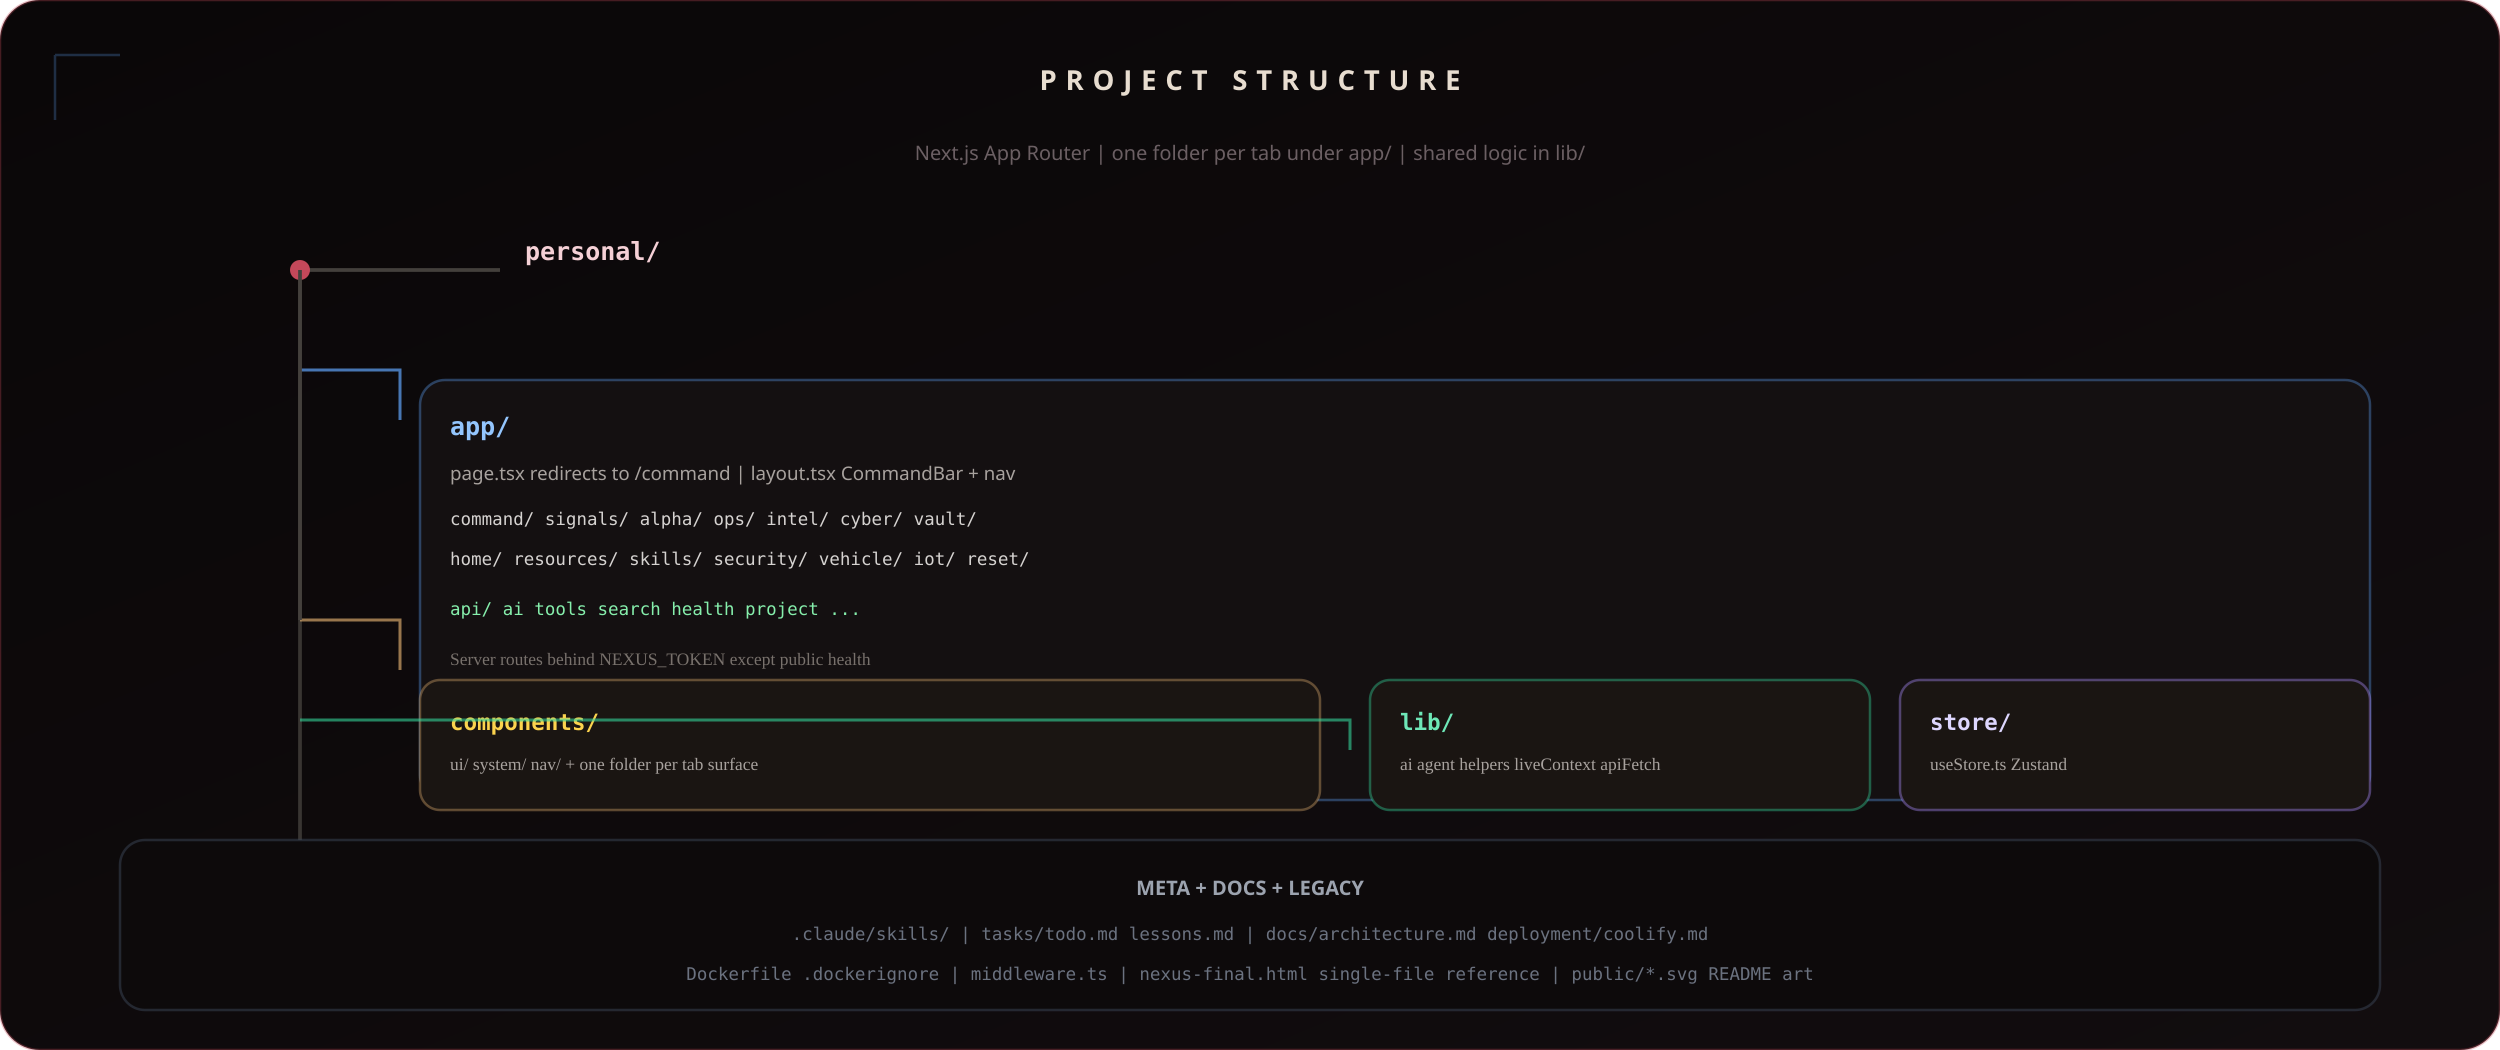
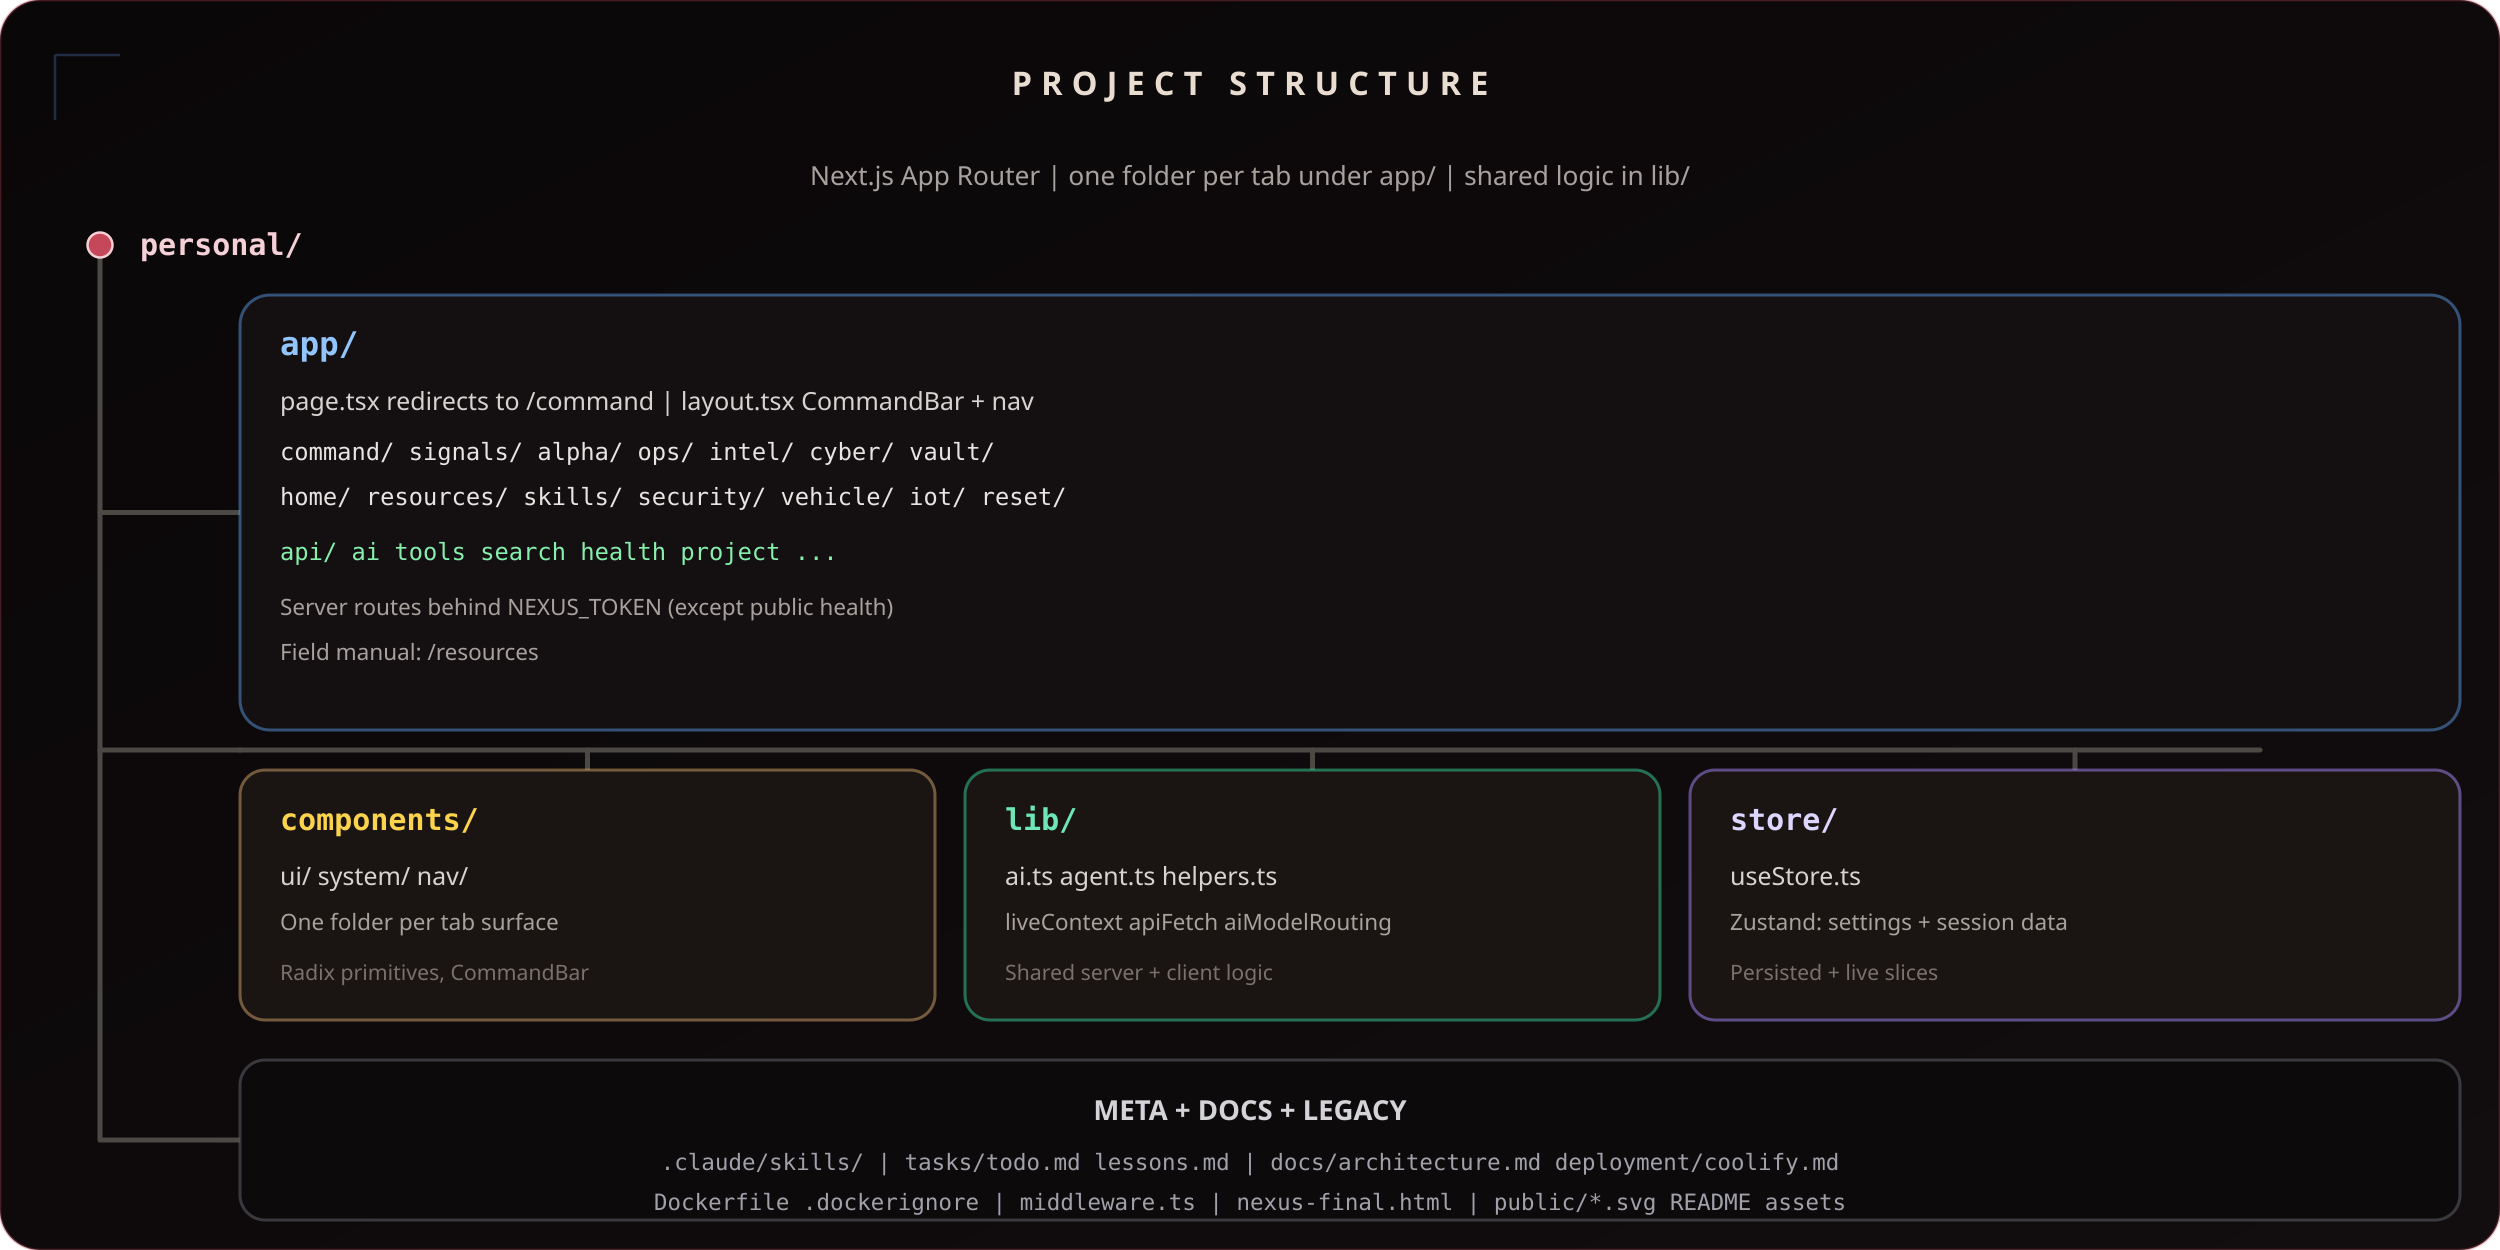
- <svg xmlns="http://www.w3.org/2000/svg" viewBox="0 0 1000 420" width="1000" height="420" role="img" aria-labelledby="pT pD">
+ <svg xmlns="http://www.w3.org/2000/svg" viewBox="0 0 1000 500" width="1000" height="500" role="img" aria-labelledby="pT pD">
  <defs>
    <linearGradient id="pBg" x1="0%" y1="0%" x2="100%" y2="100%">
      <stop offset="0%" style="stop-color:#0a0708" />
      <stop offset="100%" style="stop-color:#120d0f" />
    </linearGradient>
    <linearGradient id="pAc" x1="0%" y1="0%" x2="100%" y2="0%">
      <stop offset="0%" style="stop-color:#c4485a" />
      <stop offset="100%" style="stop-color:#60a5fa" />
    </linearGradient>
  </defs>
-   <rect width="1000" height="420" rx="16" fill="url(#pBg)" stroke="#c4485a" stroke-opacity="0.32" stroke-width="1" />
+   <rect width="1000" height="500" rx="16" fill="url(#pBg)" stroke="#c4485a" stroke-opacity="0.32" stroke-width="1" />
  <path d="M 22 22 L 48 22 M 22 22 L 22 48" stroke="#60a5fa" stroke-opacity="0.25" fill="none" />
-   <text x="500" y="36" text-anchor="middle" fill="#e8ddd0" font-family="system-ui,Segoe UI,sans-serif" font-size="11" font-weight="800" letter-spacing="0.32em">PROJECT STRUCTURE</text>
-   <line x1="100" y1="48" x2="900" y2="48" stroke="url(#pAc)" stroke-opacity="0.5" stroke-width="1" />
-   <text x="500" y="64" text-anchor="middle" fill="#6b5f63" font-family="system-ui,sans-serif" font-size="8">Next.js App Router | one folder per tab under app/ | shared logic in lib/</text>
-   <path d="M 120 108 L 120 340" stroke="#44403c" stroke-width="1.5" fill="none" stroke-opacity="0.8" />
-   <path d="M 120 108 L 200 108" stroke="#44403c" stroke-width="1.5" fill="none" />
-   <circle cx="120" cy="108" r="4" fill="#c4485a" />
-   <text x="210" y="104" fill="#f5d0d6" font-family="ui-monospace,monospace" font-size="10" font-weight="700">personal/</text>
-   <path d="M 120 148 L 160 148 L 160 168" stroke="#60a5fa" stroke-width="1.2" fill="none" stroke-opacity="0.7" />
-   <path d="M 120 108 L 120 148" stroke="#44403c" stroke-width="1.5" fill="none" />
-   <rect x="168" y="152" width="780" height="168" rx="10" fill="#141011" stroke="#60a5fa" stroke-opacity="0.35" />
-   <text x="180" y="174" fill="#93c5fd" font-family="ui-monospace,monospace" font-size="10" font-weight="800">app/</text>
-   <text x="180" y="192" fill="#a8a29e" font-family="system-ui,sans-serif" font-size="7.5">page.tsx redirects to /command | layout.tsx CommandBar + nav</text>
-   <text x="180" y="210" fill="#d6d3d1" font-family="ui-monospace,monospace" font-size="7">command/ signals/ alpha/ ops/ intel/ cyber/ vault/</text>
-   <text x="180" y="226" fill="#d6d3d1" font-family="ui-monospace,monospace" font-size="7">home/ resources/ skills/ security/ vehicle/ iot/ reset/</text>
-   <text x="180" y="246" fill="#86efac" font-family="ui-monospace,monospace" font-size="7">api/  ai  tools  search  health  project  ...</text>
-   <text x="180" y="266" fill="#78716c" font-size="7">Server routes behind NEXUS_TOKEN except public health</text>
-   <text x="180" y="286" fill="#78716c" font-size="7">Field manual route: /resources</text>
-   <path d="M 120 248 L 160 248 L 160 268" stroke="#d4a56a" stroke-width="1.2" fill="none" stroke-opacity="0.7" />
-   <path d="M 120 148 L 120 248" stroke="#44403c" stroke-width="1.5" fill="none" />
-   <rect x="168" y="272" width="360" height="52" rx="8" fill="#1a1512" stroke="#d4a56a" stroke-opacity="0.4" />
-   <text x="180" y="292" fill="#fcd34d" font-family="ui-monospace,monospace" font-size="9" font-weight="700">components/</text>
-   <text x="180" y="308" fill="#a8a29e" font-size="7">ui/ system/ nav/ + one folder per tab surface</text>
-   <path d="M 120 288 L 540 288 L 540 300" stroke="#34d399" stroke-width="1.2" fill="none" stroke-opacity="0.6" />
-   <rect x="548" y="272" width="200" height="52" rx="8" fill="#1a1512" stroke="#34d399" stroke-opacity="0.4" />
-   <text x="560" y="292" fill="#6ee7b7" font-family="ui-monospace,monospace" font-size="9" font-weight="700">lib/</text>
-   <text x="560" y="308" fill="#a8a29e" font-size="7">ai agent helpers liveContext apiFetch</text>
-   <rect x="760" y="272" width="188" height="52" rx="8" fill="#1a1512" stroke="#a78bfa" stroke-opacity="0.4" />
-   <text x="772" y="292" fill="#ddd6fe" font-family="ui-monospace,monospace" font-size="9" font-weight="700">store/</text>
-   <text x="772" y="308" fill="#a8a29e" font-size="7">useStore.ts Zustand</text>
-   <rect x="48" y="336" width="904" height="68" rx="10" fill="#0d0a0b" stroke="#374151" stroke-opacity="0.55" />
-   <text x="500" y="358" text-anchor="middle" fill="#9ca3af" font-family="system-ui,sans-serif" font-size="8" font-weight="700">META + DOCS + LEGACY</text>
-   <text x="500" y="376" text-anchor="middle" fill="#6b7280" font-family="ui-monospace,monospace" font-size="7">.claude/skills/ | tasks/todo.md lessons.md | docs/architecture.md deployment/coolify.md</text>
-   <text x="500" y="392" text-anchor="middle" fill="#6b7280" font-family="ui-monospace,monospace" font-size="7">Dockerfile .dockerignore | middleware.ts | nexus-final.html single-file reference | public/*.svg README art</text>
+   <text x="500" y="38" text-anchor="middle" fill="#e8ddd0" font-family="system-ui,Segoe UI,sans-serif" font-size="13" font-weight="800" letter-spacing="0.28em">PROJECT STRUCTURE</text>
+   <line x1="100" y1="52" x2="900" y2="52" stroke="url(#pAc)" stroke-opacity="0.5" stroke-width="1" />
+   <text x="500" y="74" text-anchor="middle" fill="#a8a29e" font-family="system-ui,sans-serif" font-size="10.5">Next.js App Router | one folder per tab under app/ | shared logic in lib/</text>
+   <g stroke="#57534e" stroke-width="2" fill="none" stroke-linecap="round" stroke-linejoin="round" opacity="0.85">
+     <path d="M 40 98 L 40 205 L 96 205" />
+     <path d="M 40 205 L 40 300 L 96 300" />
+     <path d="M 96 300 L 904 300" />
+     <path d="M 235 300 L 235 308" />
+     <path d="M 525 300 L 525 308" />
+     <path d="M 830 300 L 830 308" />
+     <path d="M 40 300 L 40 456 L 96 456" />
+   </g>
+   <circle cx="40" cy="98" r="5" fill="#c4485a" stroke="#f5d0d6" stroke-width="1" />
+   <text x="56" y="102" fill="#f5d0d6" font-family="ui-monospace,monospace" font-size="12" font-weight="700">personal/</text>
+   <rect x="96" y="118" width="888" height="174" rx="12" fill="#141011" stroke="#60a5fa" stroke-opacity="0.45" stroke-width="1.2" />
+   <text x="112" y="142" fill="#93c5fd" font-family="ui-monospace,monospace" font-size="13" font-weight="800">app/</text>
+   <text x="112" y="164" fill="#d6d3d1" font-family="system-ui,sans-serif" font-size="10">page.tsx redirects to /command | layout.tsx CommandBar + nav</text>
+   <text x="112" y="184" fill="#e7e5e4" font-family="ui-monospace,monospace" font-size="9.5">command/  signals/  alpha/  ops/  intel/  cyber/  vault/</text>
+   <text x="112" y="202" fill="#e7e5e4" font-family="ui-monospace,monospace" font-size="9.5">home/  resources/  skills/  security/  vehicle/  iot/  reset/</text>
+   <text x="112" y="224" fill="#86efac" font-family="ui-monospace,monospace" font-size="9.5">api/  ai  tools  search  health  project  ...</text>
+   <text x="112" y="246" fill="#a8a29e" font-family="system-ui,sans-serif" font-size="9">Server routes behind NEXUS_TOKEN (except public health)</text>
+   <text x="112" y="264" fill="#a8a29e" font-family="system-ui,sans-serif" font-size="9">Field manual: /resources</text>
+   <rect x="96" y="308" width="278" height="100" rx="10" fill="#1a1512" stroke="#d4a56a" stroke-opacity="0.5" stroke-width="1.2" />
+   <text x="112" y="332" fill="#fcd34d" font-family="ui-monospace,monospace" font-size="12" font-weight="800">components/</text>
+   <text x="112" y="354" fill="#d6d3d1" font-family="system-ui,sans-serif" font-size="10">ui/  system/  nav/</text>
+   <text x="112" y="372" fill="#a8a29e" font-family="system-ui,sans-serif" font-size="9">One folder per tab surface</text>
+   <text x="112" y="392" fill="#78716c" font-family="system-ui,sans-serif" font-size="8.5">Radix primitives, CommandBar</text>
+   <rect x="386" y="308" width="278" height="100" rx="10" fill="#1a1512" stroke="#34d399" stroke-opacity="0.5" stroke-width="1.2" />
+   <text x="402" y="332" fill="#6ee7b7" font-family="ui-monospace,monospace" font-size="12" font-weight="800">lib/</text>
+   <text x="402" y="354" fill="#d6d3d1" font-family="system-ui,sans-serif" font-size="10">ai.ts  agent.ts  helpers.ts</text>
+   <text x="402" y="372" fill="#a8a29e" font-family="system-ui,sans-serif" font-size="9">liveContext  apiFetch  aiModelRouting</text>
+   <text x="402" y="392" fill="#78716c" font-family="system-ui,sans-serif" font-size="8.5">Shared server + client logic</text>
+   <rect x="676" y="308" width="308" height="100" rx="10" fill="#1a1512" stroke="#a78bfa" stroke-opacity="0.5" stroke-width="1.2" />
+   <text x="692" y="332" fill="#ddd6fe" font-family="ui-monospace,monospace" font-size="12" font-weight="800">store/</text>
+   <text x="692" y="354" fill="#d6d3d1" font-family="system-ui,sans-serif" font-size="10">useStore.ts</text>
+   <text x="692" y="372" fill="#a8a29e" font-family="system-ui,sans-serif" font-size="9">Zustand: settings + session data</text>
+   <text x="692" y="392" fill="#78716c" font-family="system-ui,sans-serif" font-size="8.5">Persisted + live slices</text>
+   <rect x="96" y="424" width="888" height="64" rx="10" fill="#0d0a0b" stroke="#52525b" stroke-opacity="0.65" stroke-width="1.2" />
+   <text x="500" y="448" text-anchor="middle" fill="#d4d4d8" font-family="system-ui,sans-serif" font-size="11" font-weight="700">META + DOCS + LEGACY</text>
+   <text x="500" y="468" text-anchor="middle" fill="#a1a1aa" font-family="ui-monospace,monospace" font-size="9">.claude/skills/  |  tasks/todo.md  lessons.md  |  docs/architecture.md  deployment/coolify.md</text>
+   <text x="500" y="484" text-anchor="middle" fill="#a1a1aa" font-family="ui-monospace,monospace" font-size="9">Dockerfile  .dockerignore  |  middleware.ts  |  nexus-final.html  |  public/*.svg README assets</text>
</svg>
